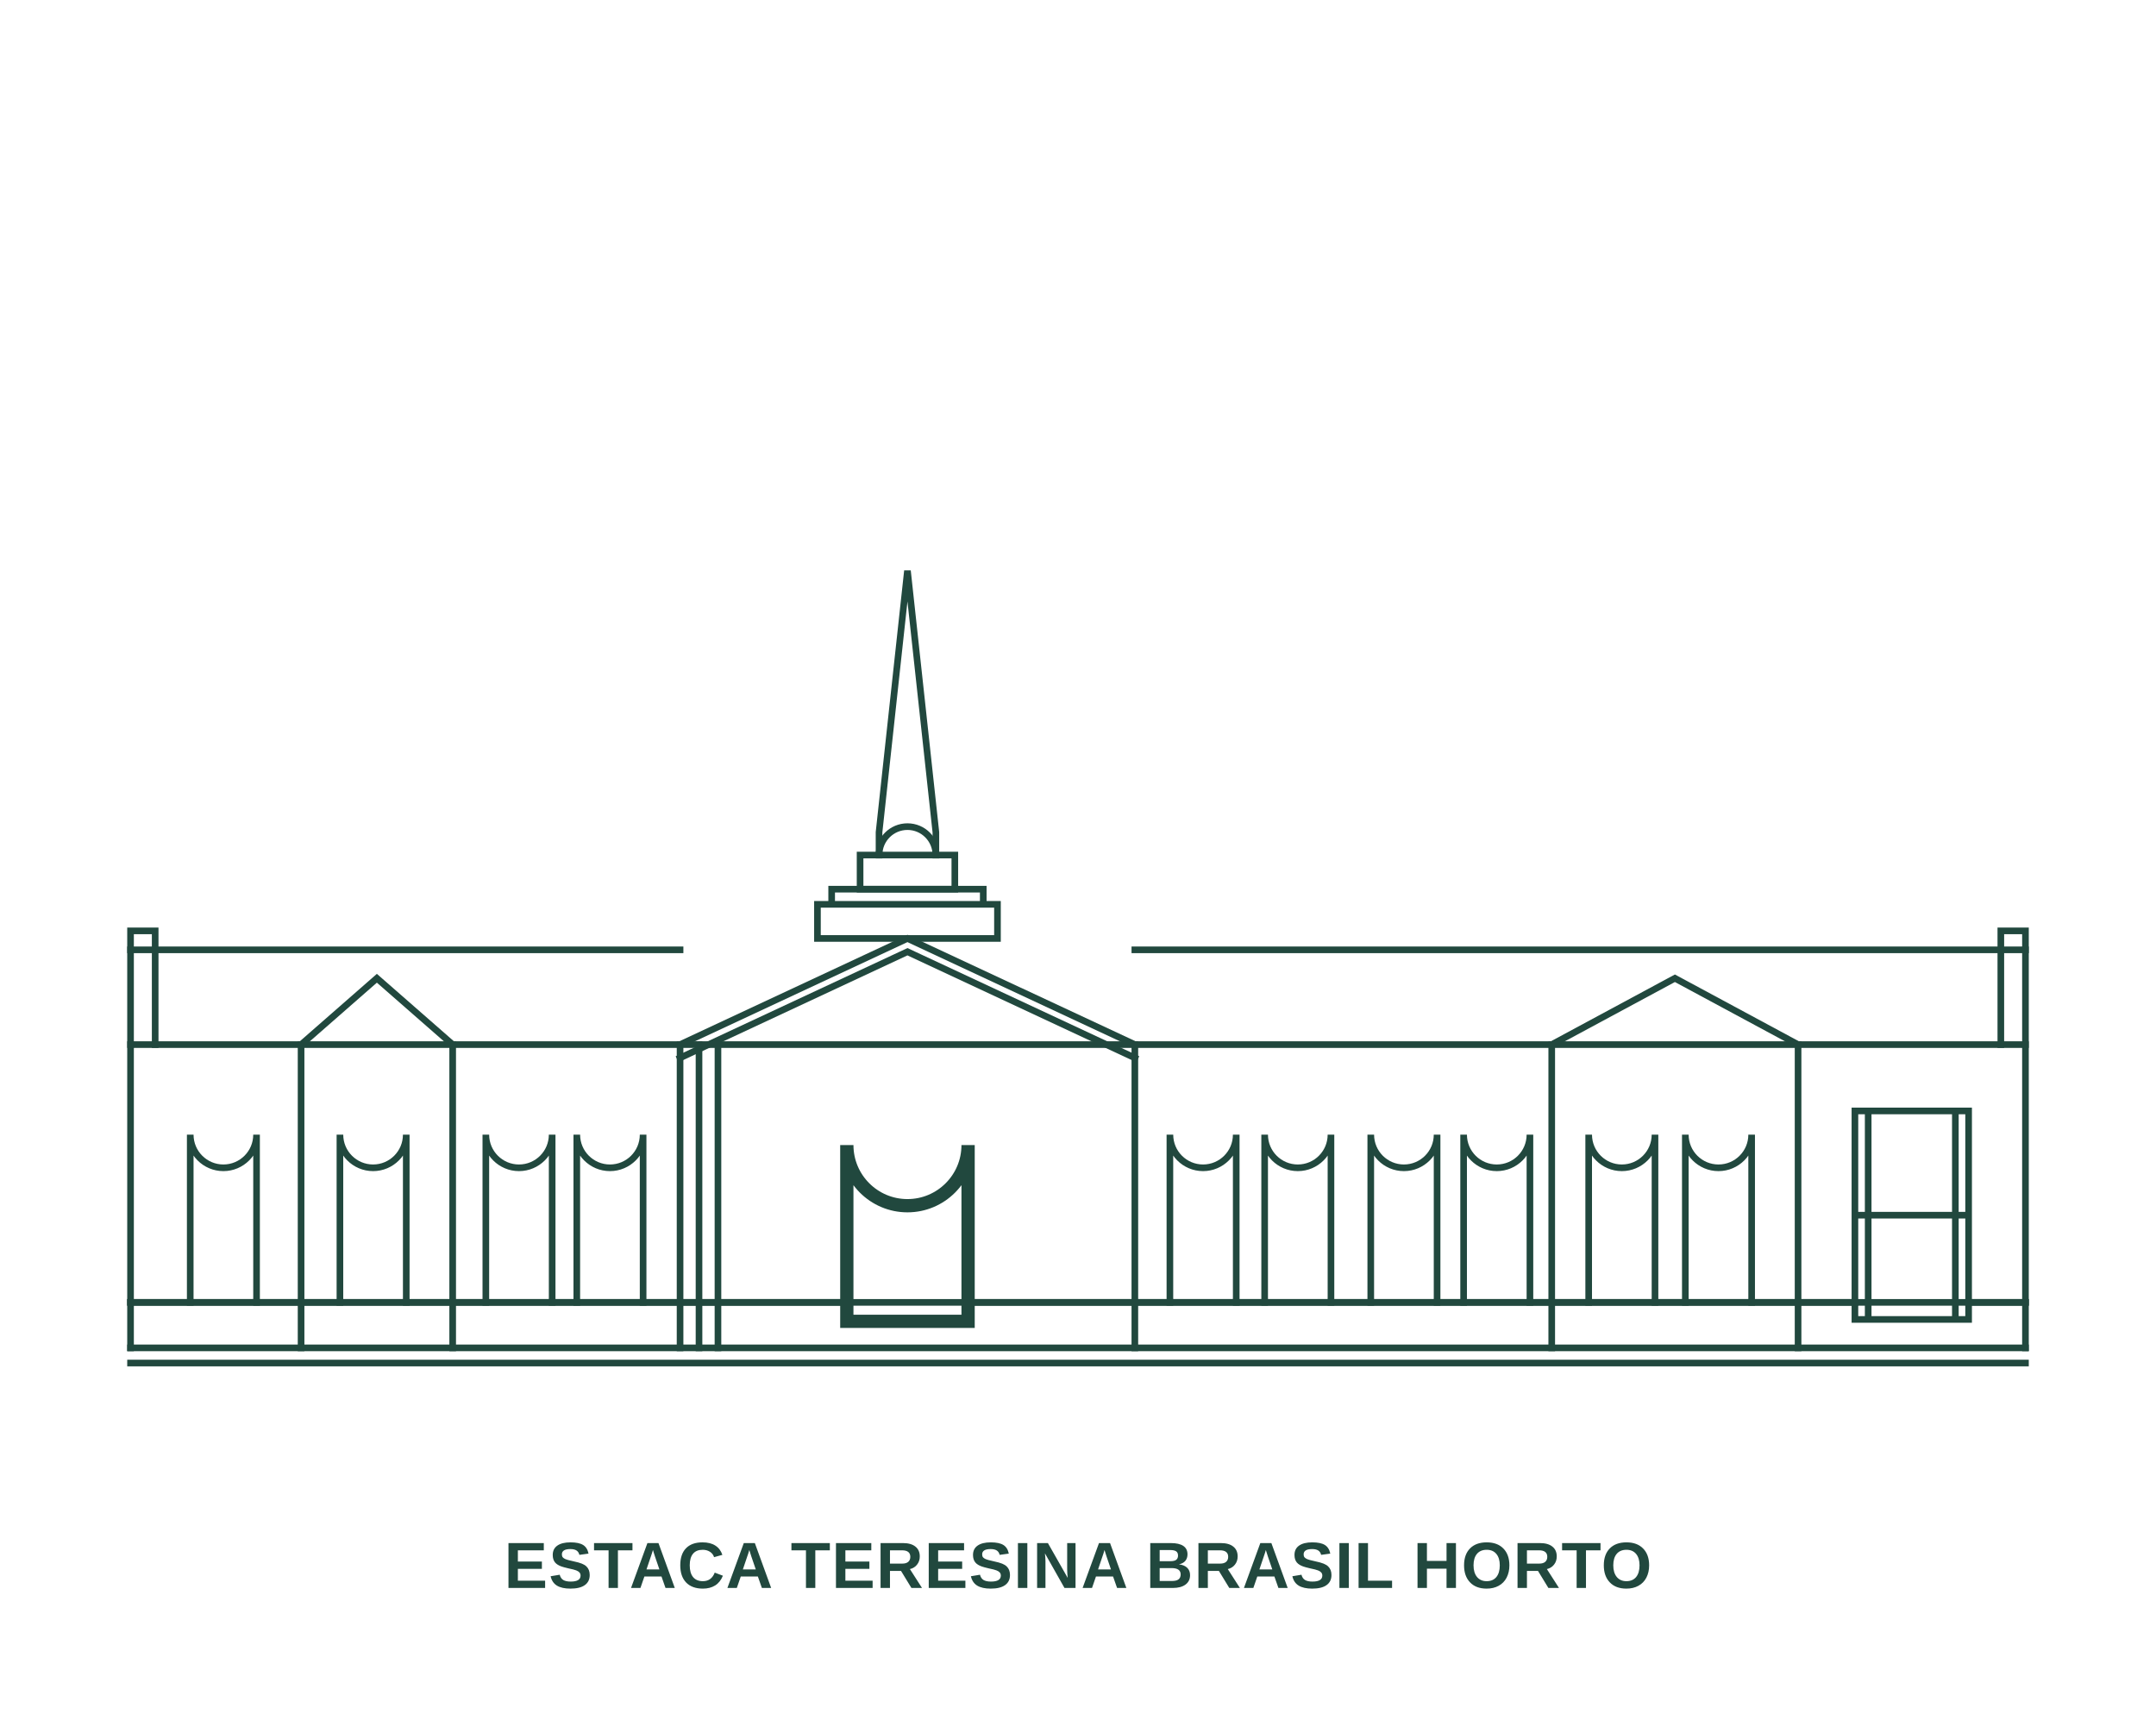
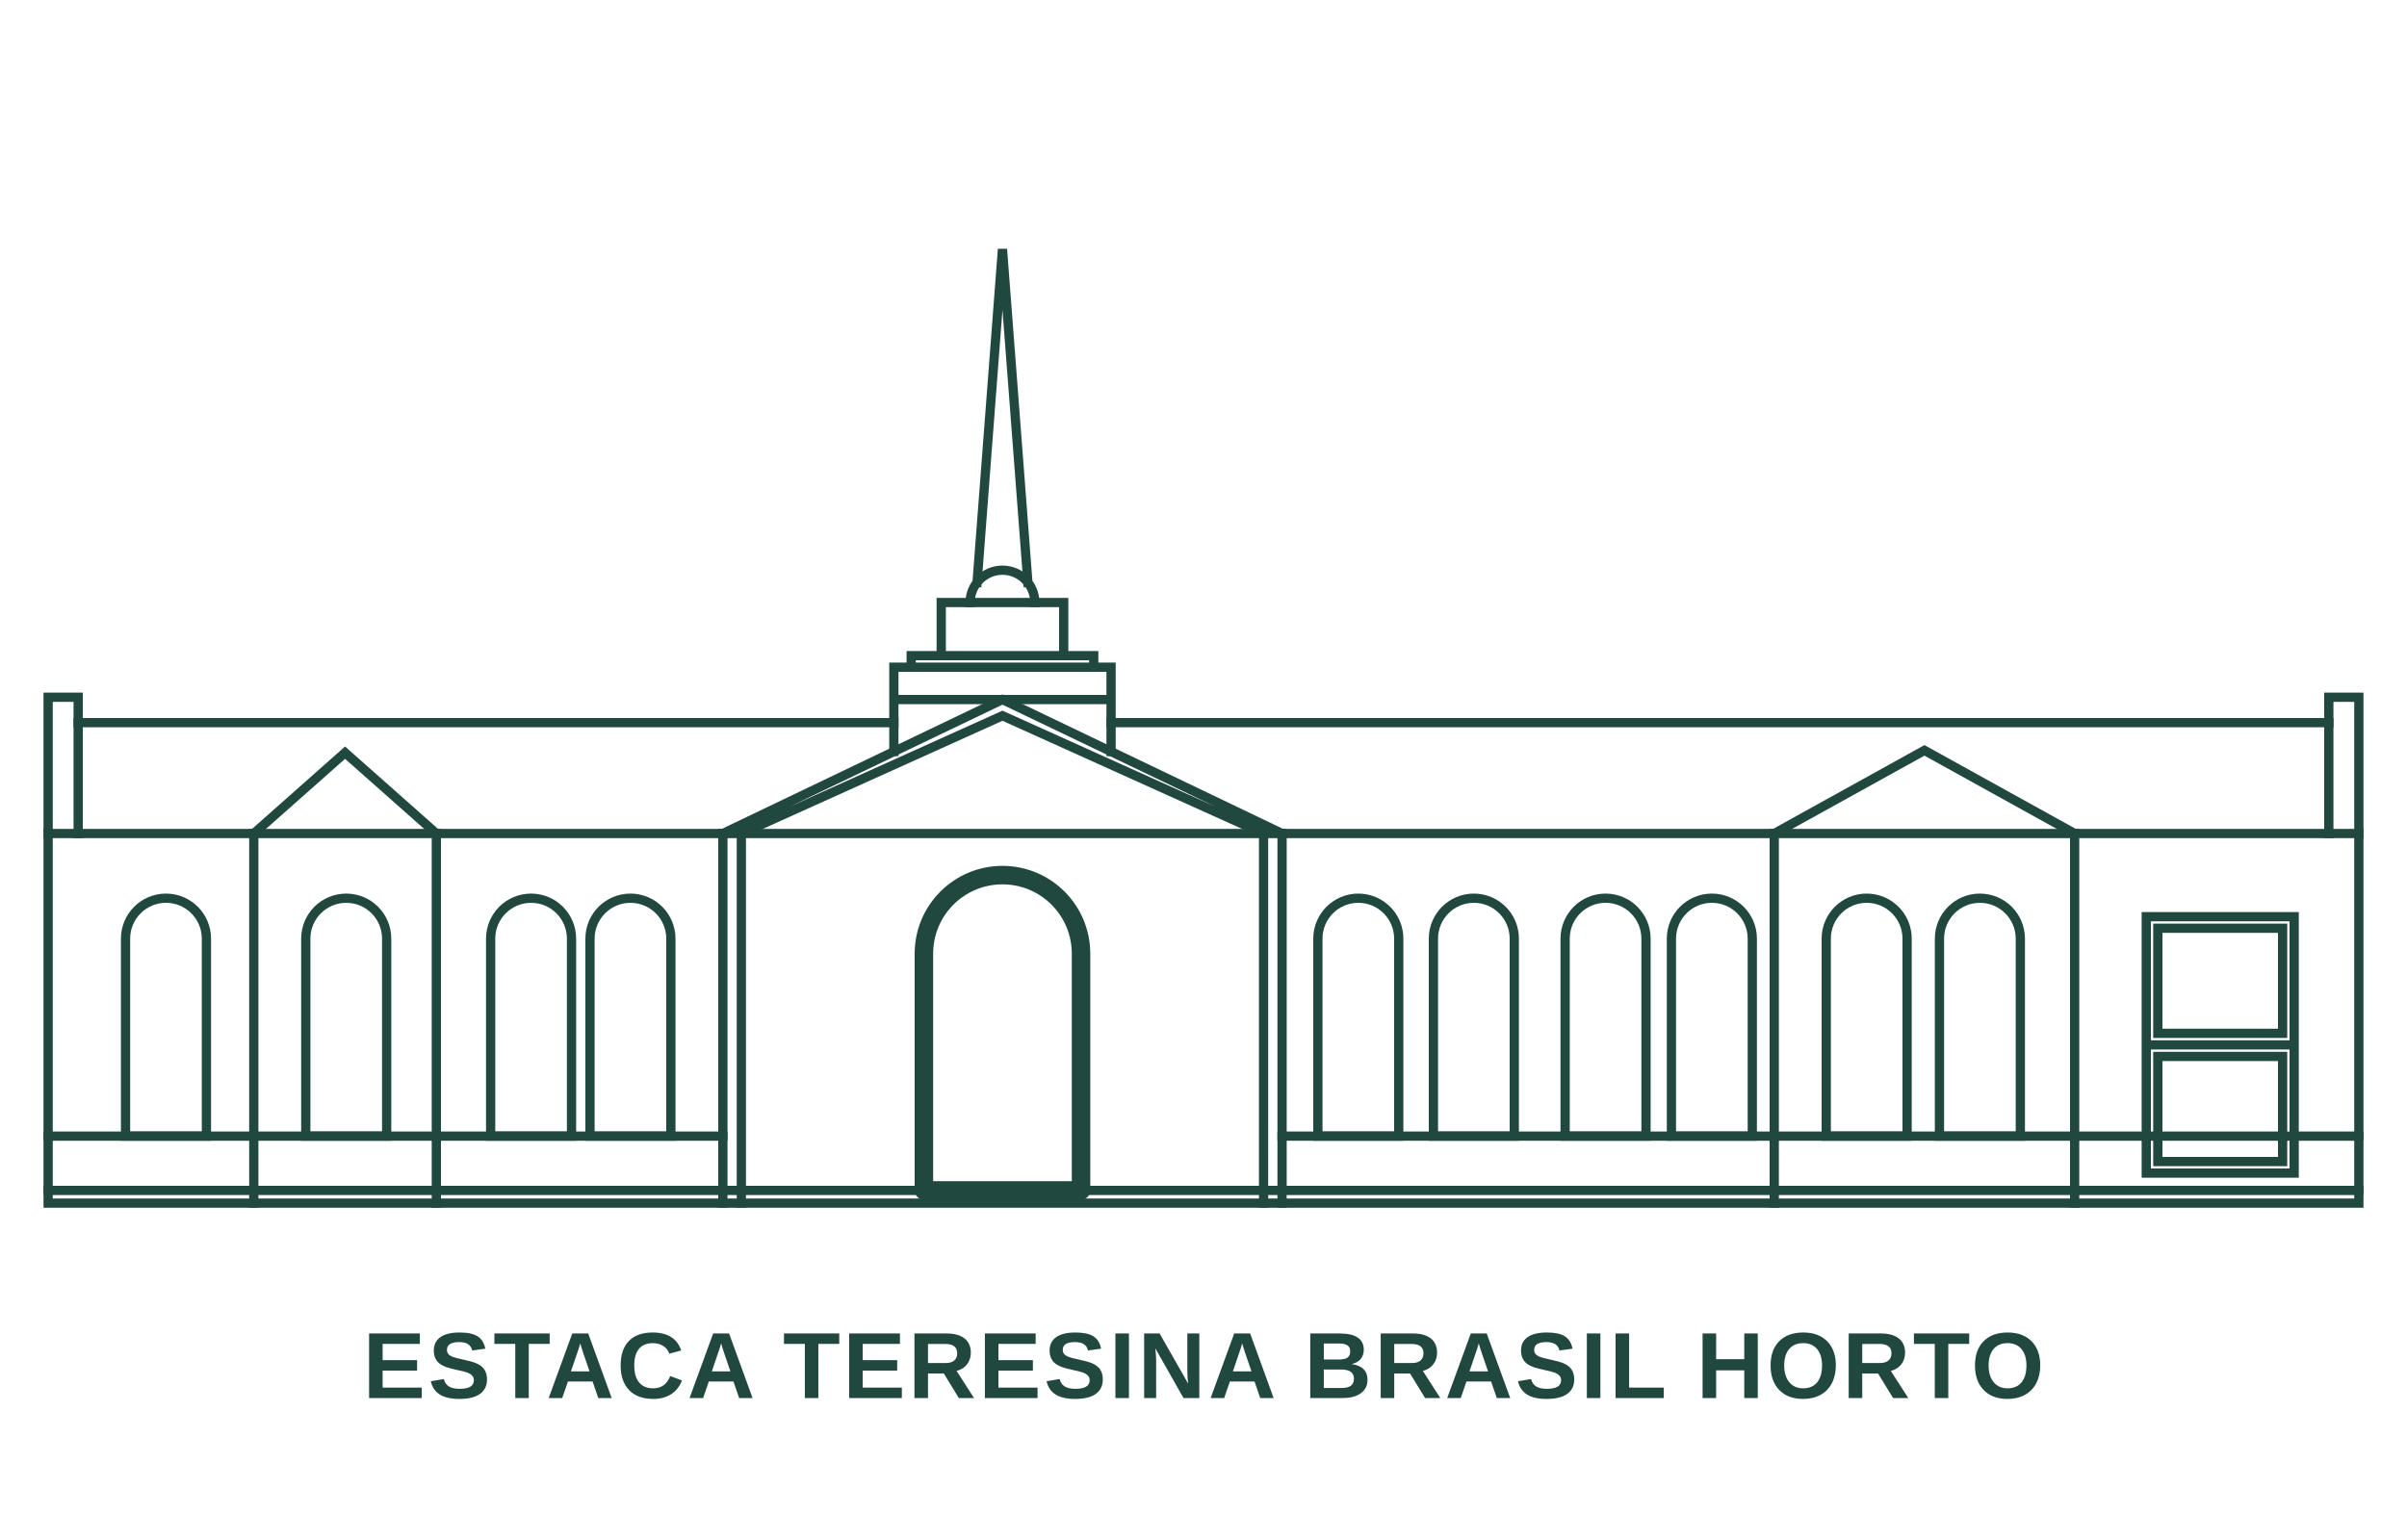
- <svg xmlns="http://www.w3.org/2000/svg" viewBox="0 0 512 410" role="img" aria-labelledby="title desc">
-   <g transform="translate(31 320) scale(4.5 -4.5)" fill="none" stroke="#21483e" stroke-width=".35" stroke-linecap="square" stroke-linejoin="miter">
-     <path d="M0 0 V16 H100 V0 M0 21 H29 M53 21 H100 M0 16 H100" />
-     <path d="M0 16 V22 H1.3 V16 M98.7 16 V22 H100 V16" />
-     <path d="M0 0 H100 M0 -.8 H100 M0 2.4 H100" />
-     <path d="M9 0 V16 M17 0 V16 M29 0 V16 M30 0 V16 M31 0 V16 M53 0 V16 M75 0 V16 M88 0 V16" />
-     <path d="M29 16 L41 21.6 L53 16 M29 15.3 L41 20.9 L53 15.3" />
-     <path d="M36.25 21.6 H45.75 V23.4 H36.25 Z M37 23.4 H45 V24.2 H37 Z" />
-     <path d="M38.5 24.2 H43.5 V26 H38.5 Z" />
-     <path d="M39.5 26 A1.5 1.5 0 0 0 42.5 26" />
-     <path d="M39.5 26 L39.5 27.2 L41 41 L42.5 27.2 L42.5 26" />
-     <path d="M9 16 L13 19.5 L17 16 M75 16 L81.5 19.5 L88 16" />
-     <path d="M3.15 2.4 V11.25 A1.75 1.75 0 0 1 6.65 11.25 V2.4 Z            M11.05 2.4 V11.25 A1.75 1.75 0 0 1 14.55 11.25 V2.4 Z            M18.75 2.4 V11.25 A1.75 1.75 0 0 1 22.25 11.25 V2.4 Z            M23.55 2.4 V11.25 A1.75 1.75 0 0 1 27.05 11.25 V2.4 Z            M54.85 2.4 V11.25 A1.75 1.75 0 0 1 58.35 11.25 V2.4 Z            M59.85 2.4 V11.25 A1.75 1.75 0 0 1 63.35 11.25 V2.4 Z            M65.45 2.4 V11.25 A1.75 1.75 0 0 1 68.95 11.25 V2.4 Z            M70.35 2.4 V11.25 A1.75 1.75 0 0 1 73.85 11.25 V2.4 Z            M76.95 2.4 V11.25 A1.75 1.75 0 0 1 80.45 11.25 V2.4 Z            M82.05 2.4 V11.25 A1.75 1.75 0 0 1 85.55 11.25 V2.4 Z" />
-     <path d="M37.8 1.4 V10.7 A3.2 3.2 0 0 1 44.2 10.7 V1.4 Z" stroke-width=".7" />
-     <path d="M91 1.5 V12.5 H97 V1.5 Z M91.35 7 H96.65 M91.7 1.8 V12.2 M96.3 1.8 V12.2" />
-     <path d="M0 2.4 H3.15 M6.65 2.4 H11.05 M14.55 2.4 H18.75 M22.25 2.4 H23.55 M27.05 2.4 H37.8 M44.2 2.4 H54.85 M58.35 2.4 H59.85 M63.35 2.4 H65.45 M68.95 2.4 H70.35 M73.85 2.4 H76.95 M80.45 2.4 H82.05 M85.55 2.4 H91 M97 2.4 H100" />
+ <svg xmlns="http://www.w3.org/2000/svg" viewBox="0 0 1000 640" role="img" aria-labelledby="title desc">
+   <g transform="translate(20 500) scale(9.6 -9.6)" fill="none" stroke="#21483e" stroke-width="0.4" stroke-linecap="square" stroke-linejoin="miter">
+     <path d="M0 0H100V16H0Z" />
+     <path d="M0 0.55L100 0.55" />
+     <path d="M0 16V21.9H1.3V16 M100 16V21.9H98.7V16" />
+     <path d="M1.3 20.8H36.6 M46 20.8H98.7" />
+     <path d="M8.9 0V16 M16.8 0V16 M74.7 0V16 M87.7 0V16 M29.2 0V16 M30 0V16 M52.6 0V16 M53.4 0V16" />
+     <path d="M0 2.9H29.2 M53.4 2.9H100" />
+     <path d="M29.2 16L41.3 21.8L53.4 16 M30 16L41.3 21.1L52.6 16" />
+     <path d="M8.9 16L12.85 19.5L16.8 16 M74.7 16L81.2 19.6L87.7 16" />
+     <path d="M3.35 2.9V11.45A1.75 1.75 0 0 0 6.85 11.45V2.9Z M11.15 2.9V11.45A1.75 1.75 0 0 0 14.65 11.45V2.9Z M19.15 2.9V11.45A1.75 1.75 0 0 0 22.65 11.45V2.9Z M23.45 2.9V11.45A1.75 1.75 0 0 0 26.95 11.45V2.9Z" />
+     <path d="M54.95 2.9V11.45A1.75 1.75 0 0 0 58.45 11.45V2.9Z M59.95 2.9V11.45A1.75 1.75 0 0 0 63.45 11.45V2.9Z M65.65 2.9V11.45A1.75 1.75 0 0 0 69.15 11.45V2.9Z M70.25 2.9V11.45A1.75 1.75 0 0 0 73.75 11.45V2.9Z M76.95 2.9V11.45A1.75 1.75 0 0 0 80.45 11.45V2.9Z M81.85 2.9V11.45A1.75 1.75 0 0 0 85.35 11.45V2.9Z" />
+     <path d="M37.9 0.55V10.8A3.4 3.4 0 0 0 44.7 10.8V0.55Z" stroke-width="0.8" stroke-linejoin="round" />
+     <path d="M90.8 1.3H97.2V6.85H90.8Z M91.3 1.8H96.7V6.35H91.3Z M90.8 6.85H97.2V12.4H90.8Z M91.3 7.35H96.7V11.9H91.3Z" />
+     <path d="M36.6 19.55V21.8 M46 19.55V21.8 M36.6 21.8H46V23.2H36.6Z M37.35 23.2H45.25V23.7H37.35Z M38.65 23.7H43.95V26H38.65Z" />
+     <path d="M39.9 26A1.4 1.4 0 0 0 42.7 26 M40.2 26.87L41.3 41.3L42.4 26.87" />
  </g>
-   <text x="256" y="377" text-anchor="middle" fill="#21483e" font-family="Montserrat, Arial, sans-serif" font-size="15.5" font-weight="800" letter-spacing=".25">ESTACA TERESINA BRASIL HORTO</text>
+   <text x="500" y="581" text-anchor="middle" fill="#21483e" font-family="Montserrat, Arial, sans-serif" font-size="39" font-weight="800" letter-spacing="1.1">ESTACA TERESINA BRASIL HORTO</text>
</svg>
